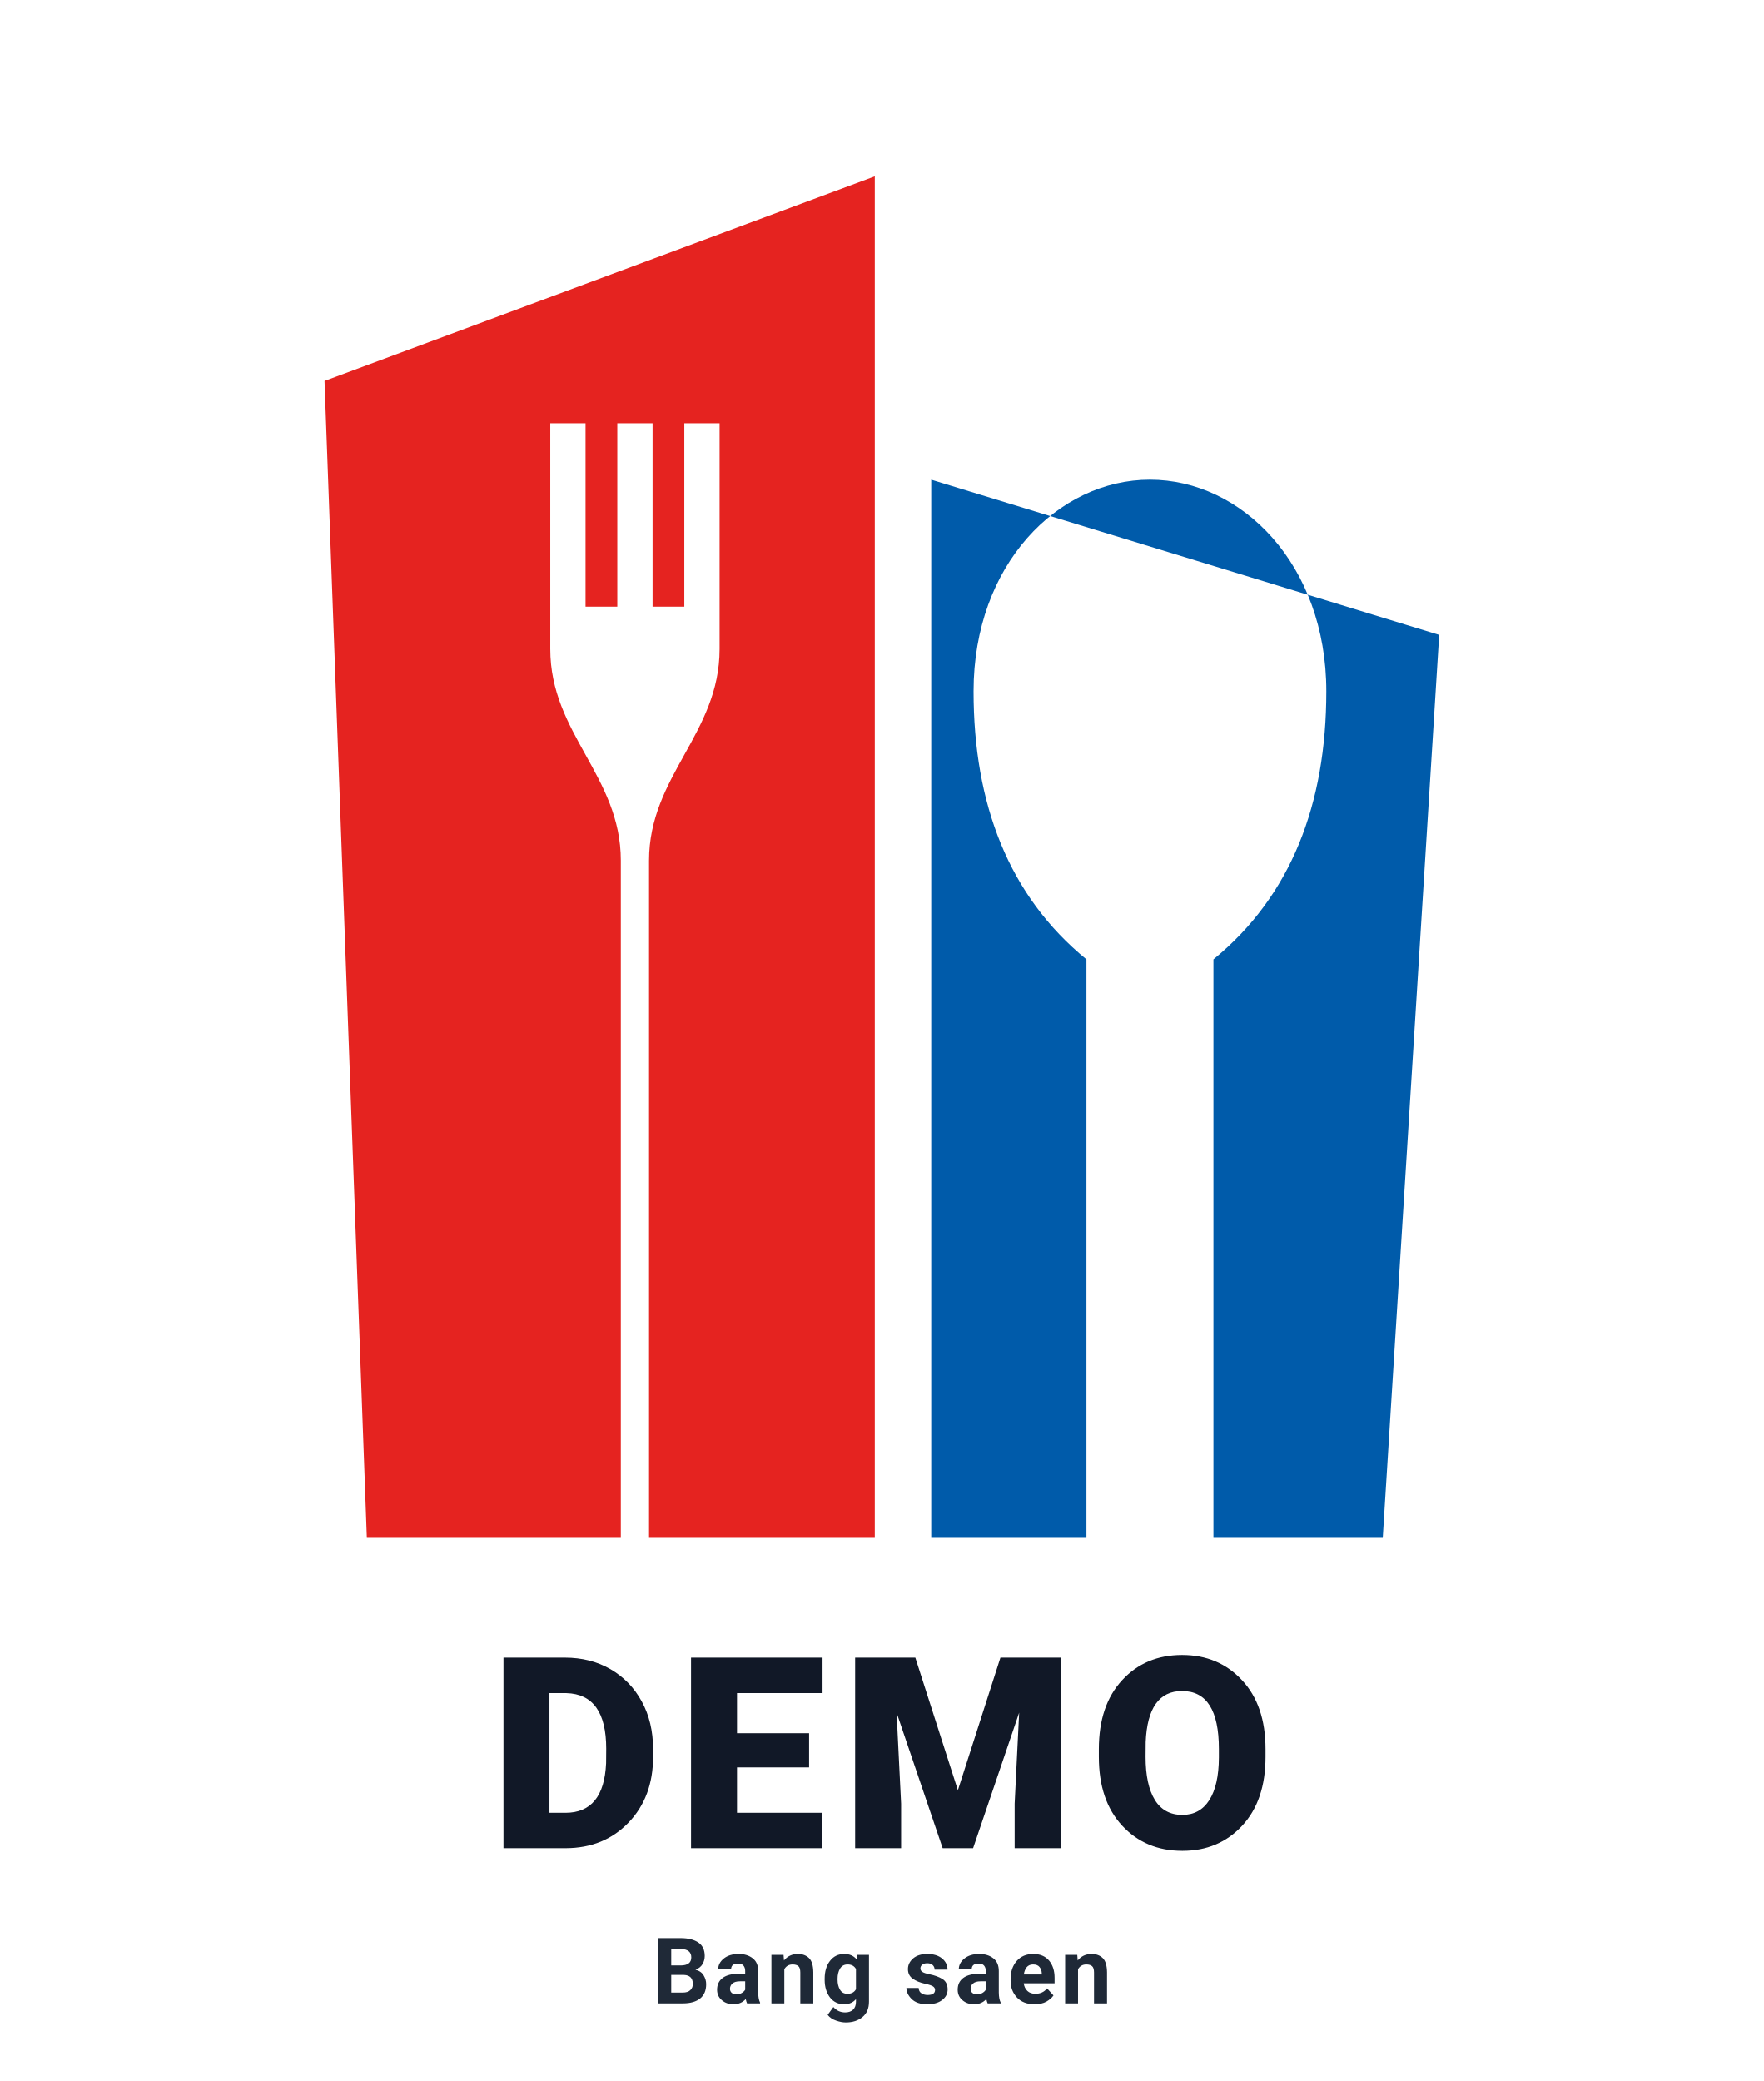
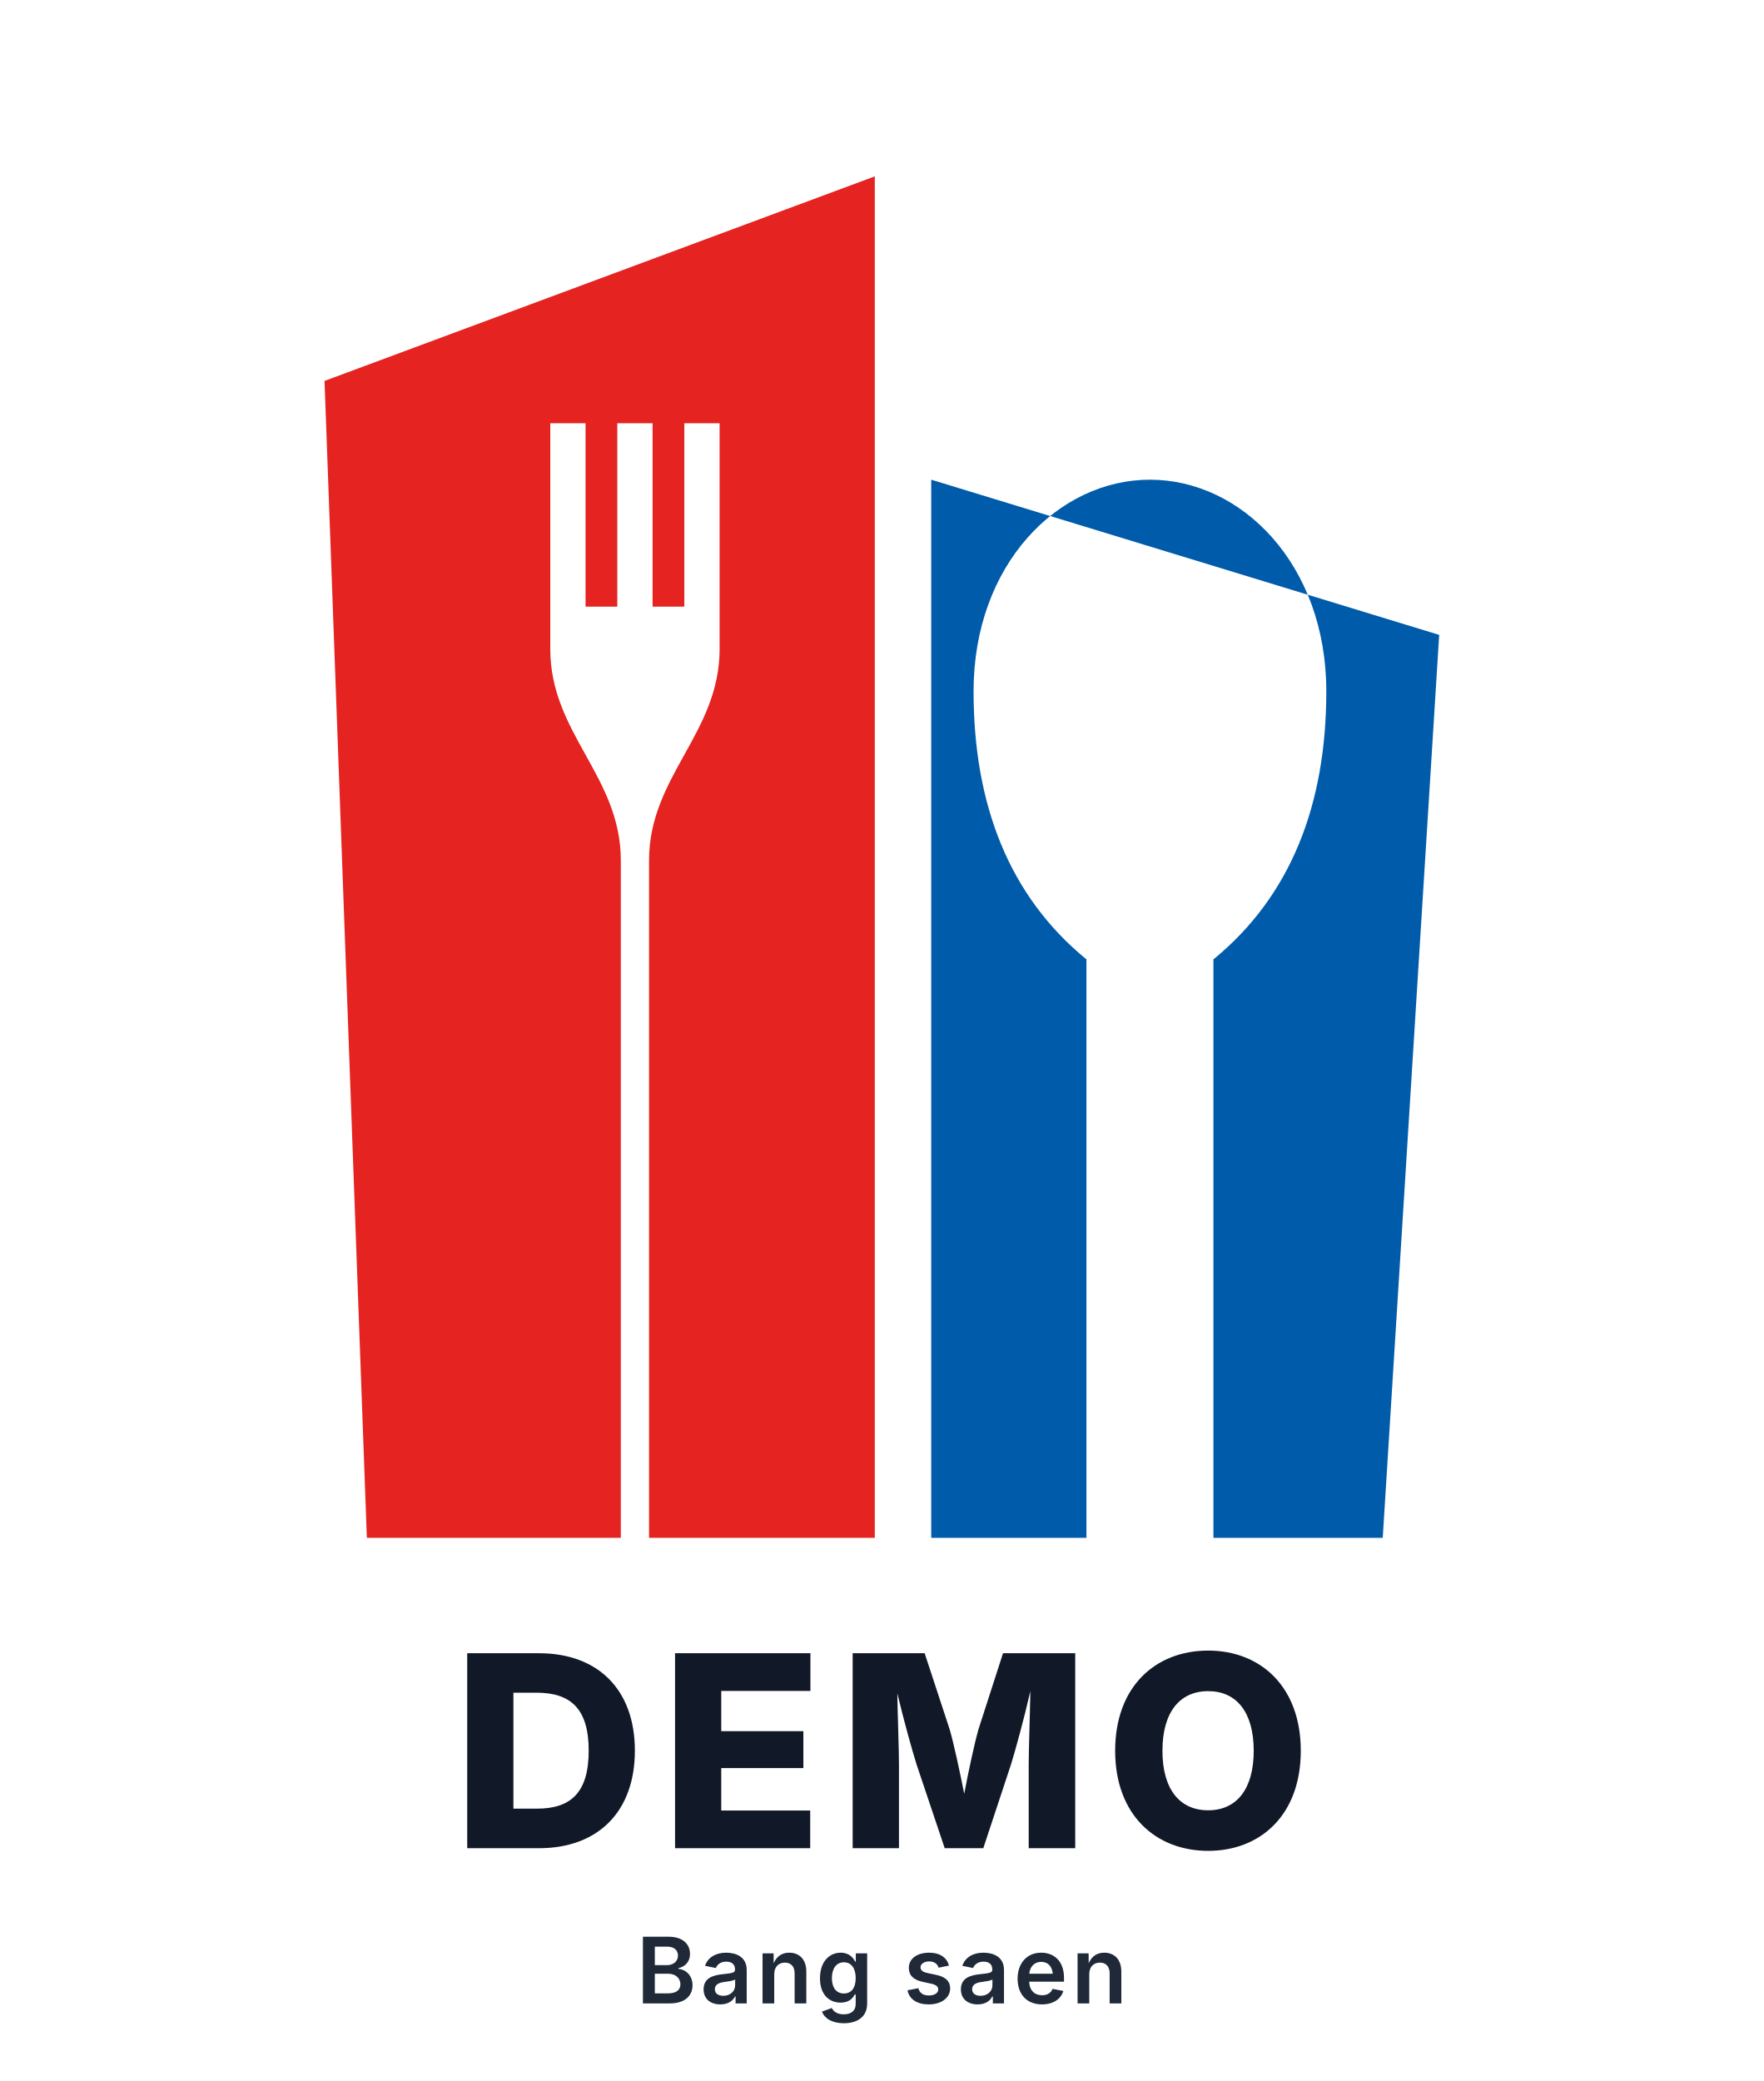
<svg xmlns="http://www.w3.org/2000/svg" viewBox="0 0 250 295" width="100%" height="100%">
  <defs>
    <style>
      .demo-text {
-         font-family: 'Prompt', -apple-system, BlinkMacSystemFont, 'Segoe UI', Roboto, sans-serif;
+         font-family: 'Inter', 'LINE Seed Sans TH', 'Prompt', -apple-system, BlinkMacSystemFont, 'Segoe UI', Roboto, sans-serif;
        font-weight: 800;
        font-size: 38px;
        letter-spacing: 2px;
        fill: #111827;
      }
      .sub-text {
-         font-family: 'Prompt', -apple-system, BlinkMacSystemFont, 'Segoe UI', Roboto, sans-serif;
+         font-family: 'Inter', 'LINE Seed Sans TH', 'Prompt', -apple-system, BlinkMacSystemFont, 'Segoe UI', Roboto, sans-serif;
        font-weight: 600;
        font-size: 13px;
        letter-spacing: 0.5px;
        fill: #1f2937;
      }
    </style>
  </defs>
  <path d="M 46 54        L 124 25        L 124 218        L 92 218        L 92 122        C 92 110 102 104 102 92        L 102 60        L 97 60        L 97 86        L 92.5 86        L 92.5 60        L 87.5 60        L 87.5 86        L 83 86        L 83 60        L 78 60        L 78 92        C 78 104 88 110 88 122        L 88 218        L 52 218        Z" fill="#E52320" />
  <path d="M 132 68        L 204 90        L 196 218        L 172 218        L 172 136        C 183 127 188 114 188 98        C 188 80 176 68 163 68        C 150 68 138 80 138 98        C 138 114 143 127 154 136        L 154 218        L 132 218        Z" fill="#005BAA" />
  <text x="125" y="262" text-anchor="middle" class="demo-text">DEMO</text>
  <text x="125" y="284" text-anchor="middle" class="sub-text">Bang saen</text>
</svg>
